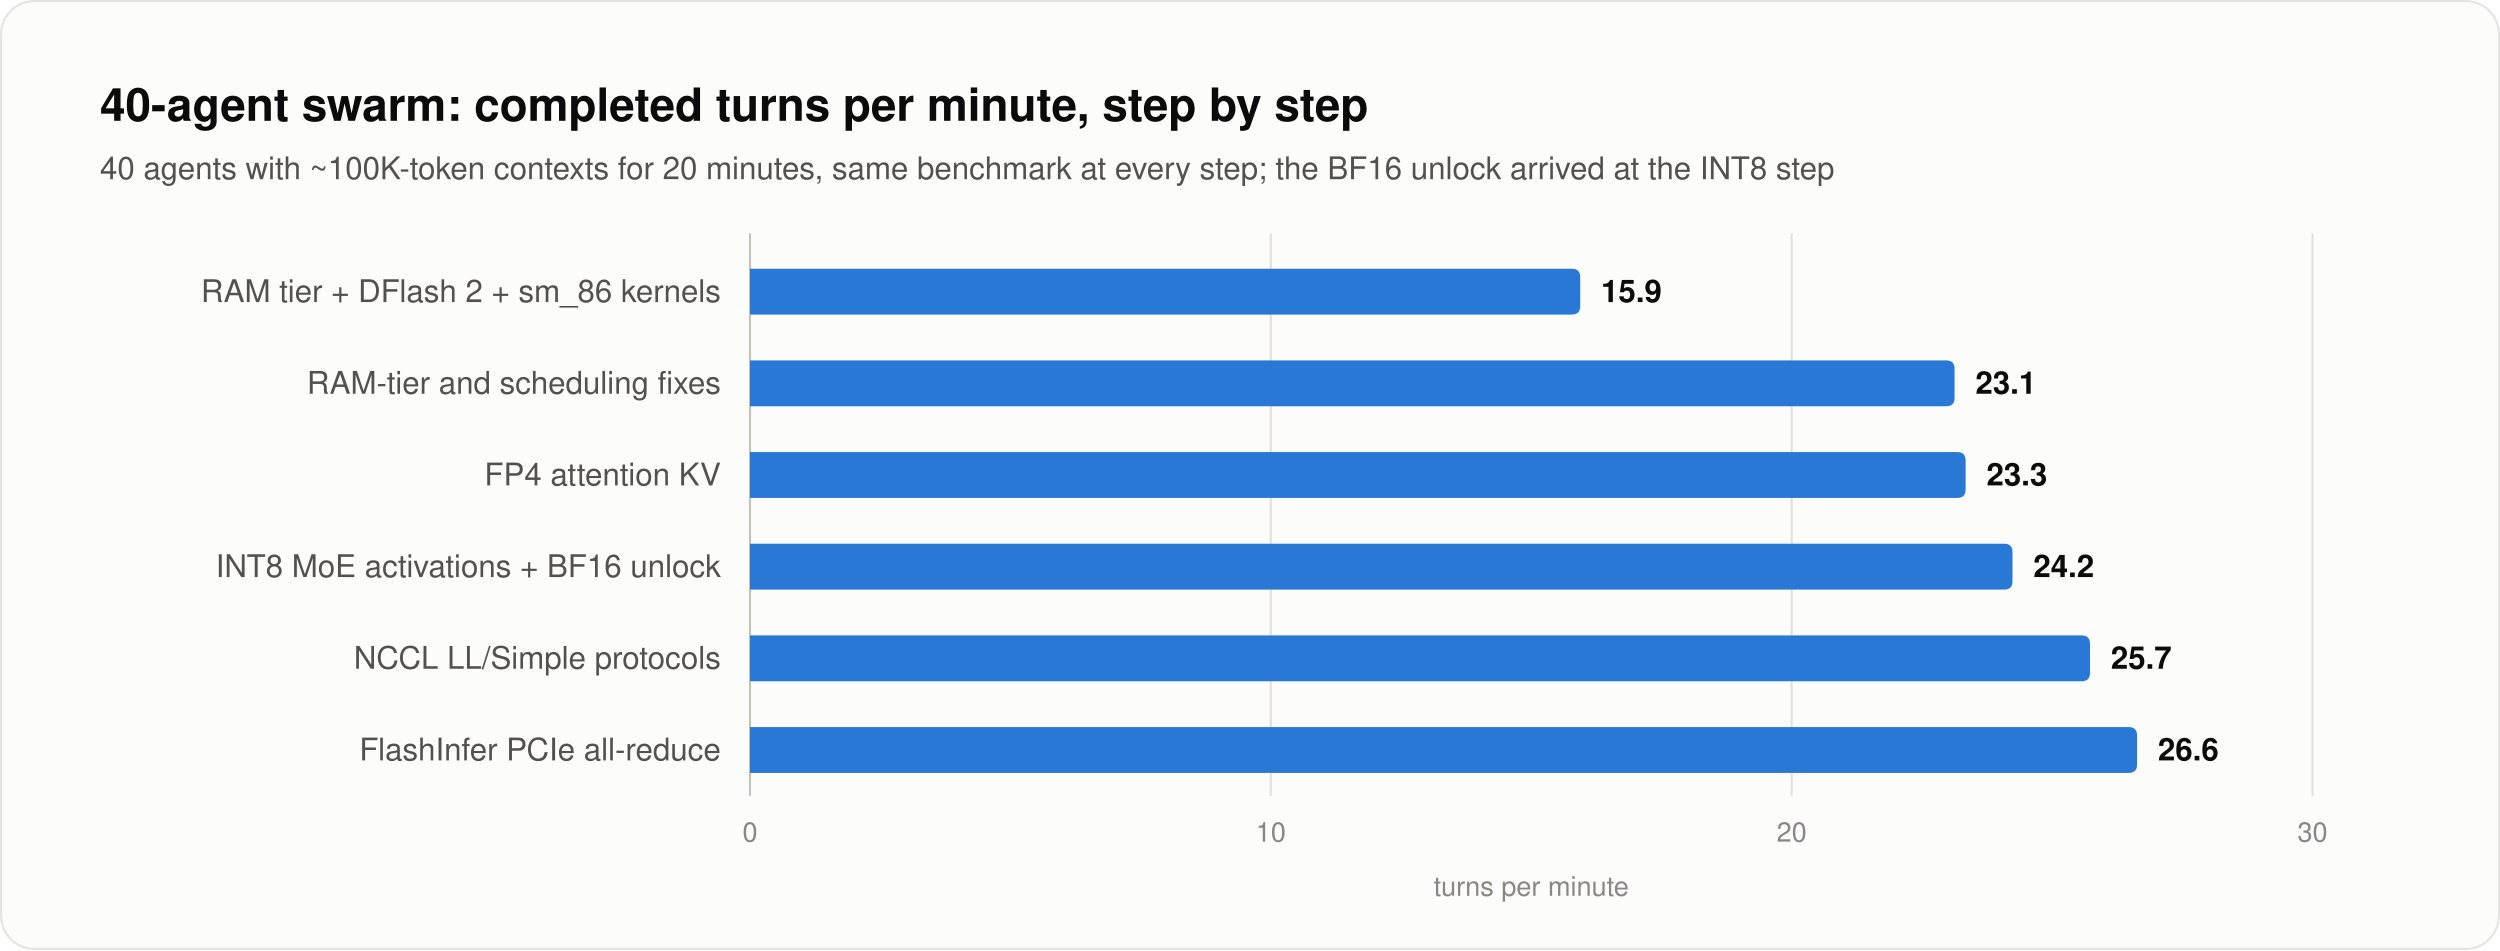
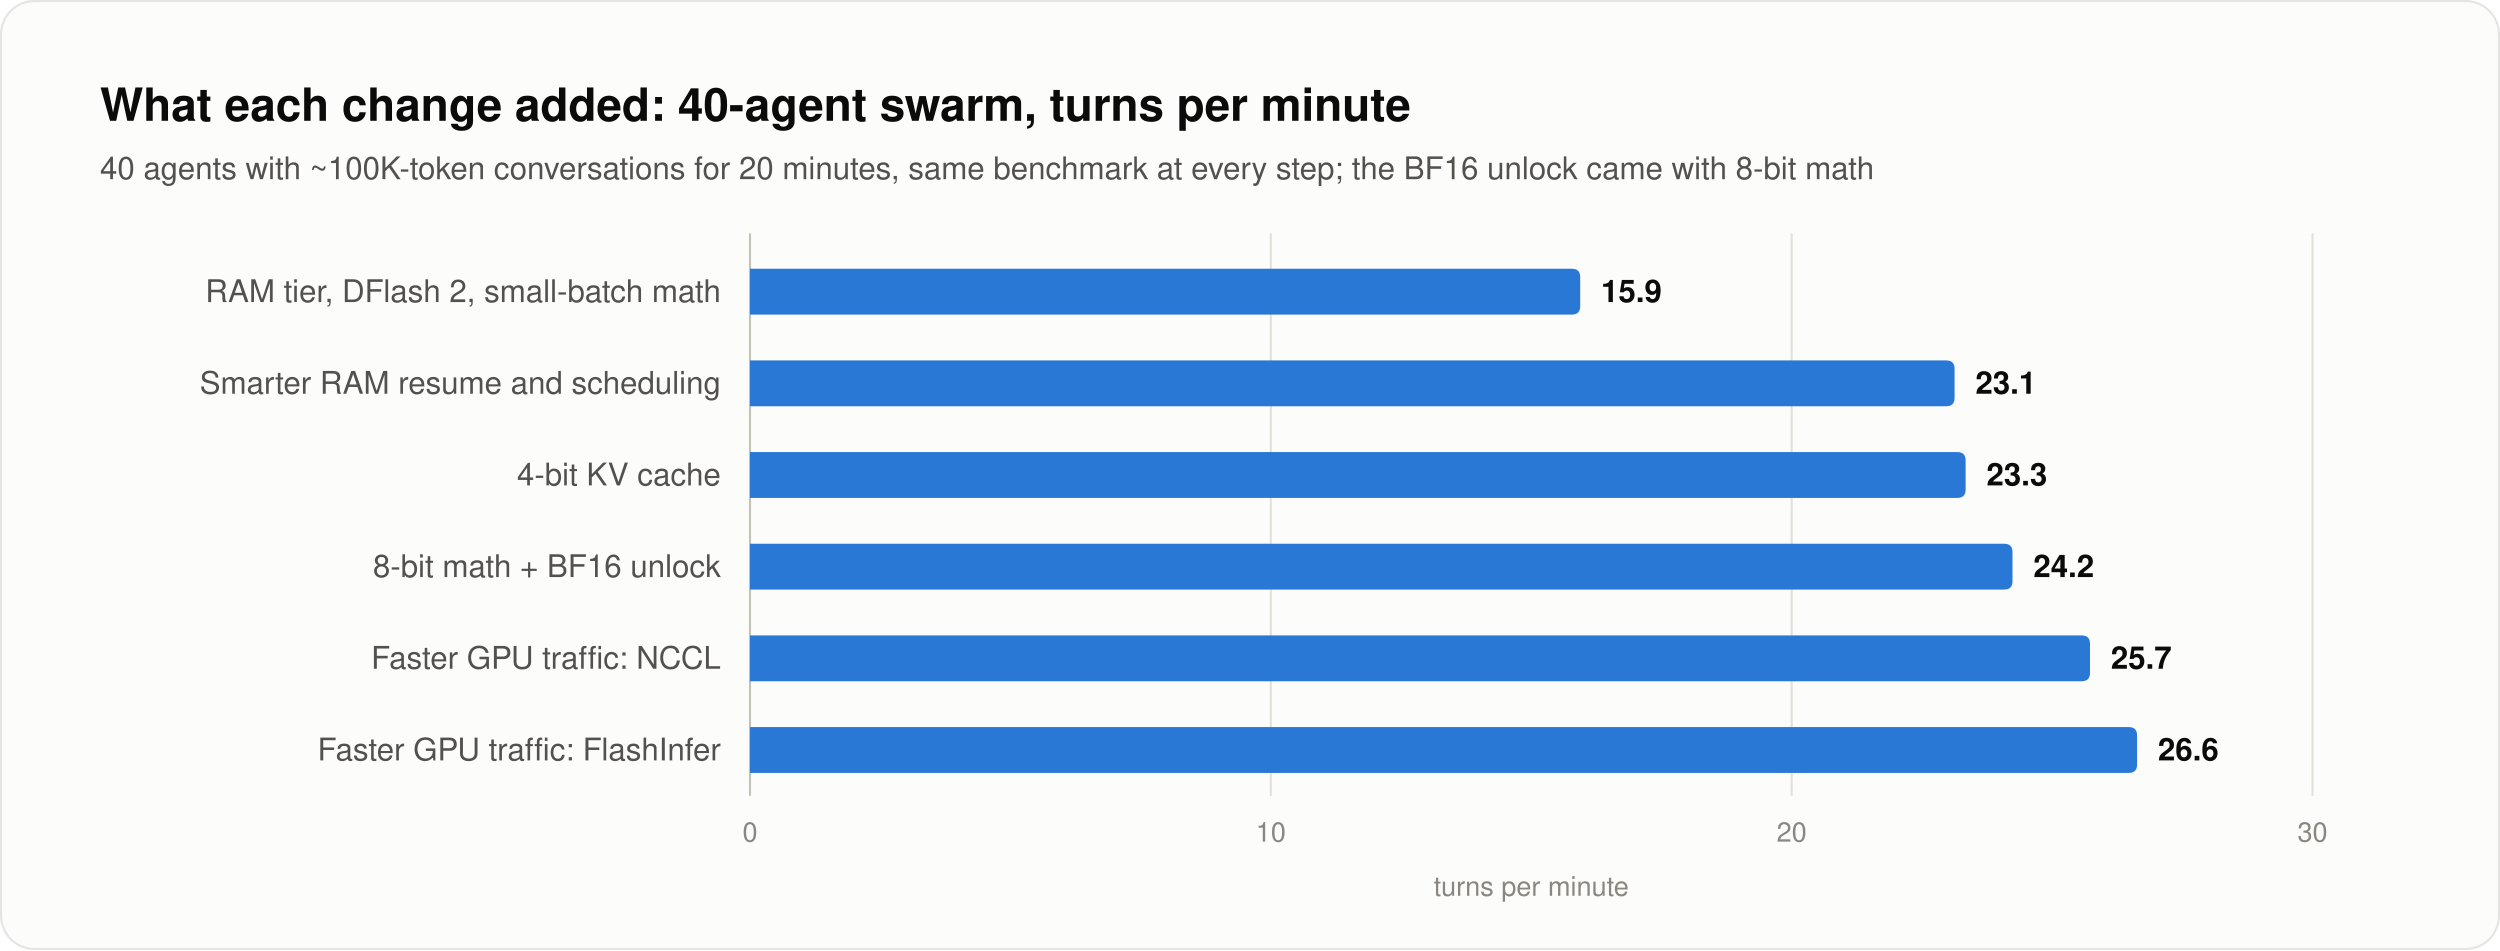
- <svg xmlns="http://www.w3.org/2000/svg" width="1200" height="456" viewBox="0 0 1200 456" role="img" aria-label="Bar chart: 40-agent swarm, completed turns per minute after each step: RAM tier + DFlash 2 + sm_86 kernels 15.94; RAM-tier and scheduling fixes 23.13; FP4 attention KV 23.34; INT8 MoE activations + BF16 unlock 24.24; NCCL LL/Simple protocols 25.73; FlashInfer PCIe all-reduce 26.63.">
+ <svg xmlns="http://www.w3.org/2000/svg" width="1200" height="456" viewBox="0 0 1200 456" role="img" aria-label="Bar chart: 40-agent swarm, completed turns per minute after each step: RAM tier, DFlash 2, small-batch math 15.94; Smarter RAM resume and scheduling 23.13; 4-bit KV cache 23.34; 8-bit math + BF16 unlock 24.24; Faster GPU traffic: NCCL 25.73; Faster GPU traffic: FlashInfer 26.63.">
  <rect width="1200" height="456" rx="16" fill="#fcfcfb" />
  <rect x="0.5" y="0.5" width="1199" height="455" rx="16" fill="none" stroke="rgba(11,11,11,0.10)" />
-   <text x="48" y="58" font-family="system-ui, -apple-system, &quot;Segoe UI&quot;, Helvetica, Arial, sans-serif" font-size="22" font-weight="650" fill="#0b0b0b">40-agent swarm: completed turns per minute, step by step</text>
-   <text x="48" y="86" font-family="system-ui, -apple-system, &quot;Segoe UI&quot;, Helvetica, Arial, sans-serif" font-size="15" fill="#52514e">40 agents with ~100K-token contexts for 20 minutes, same benchmark at every step; the BF16 unlock arrived at the INT8 step</text>
+   <text x="48" y="58" font-family="system-ui, -apple-system, &quot;Segoe UI&quot;, Helvetica, Arial, sans-serif" font-size="22" font-weight="650" fill="#0b0b0b">What each change added: 40-agent swarm, turns per minute</text>
+   <text x="48" y="86" font-family="system-ui, -apple-system, &quot;Segoe UI&quot;, Helvetica, Arial, sans-serif" font-size="15" fill="#52514e">40 agents with ~100K-token conversations for 20 minutes, same benchmark at every step; the BF16 unlock came with 8-bit math</text>
  <line x1="360.0" y1="112" x2="360.0" y2="382" stroke="#c3c2b7" stroke-width="1" />
  <text x="360.0" y="404" text-anchor="middle" font-family="system-ui, -apple-system, &quot;Segoe UI&quot;, Helvetica, Arial, sans-serif" font-size="13" fill="#898781">0</text>
  <line x1="610.0" y1="112" x2="610.0" y2="382" stroke="#e1e0d9" stroke-width="1" />
  <text x="610.0" y="404" text-anchor="middle" font-family="system-ui, -apple-system, &quot;Segoe UI&quot;, Helvetica, Arial, sans-serif" font-size="13" fill="#898781">10</text>
  <line x1="860.0" y1="112" x2="860.0" y2="382" stroke="#e1e0d9" stroke-width="1" />
  <text x="860.0" y="404" text-anchor="middle" font-family="system-ui, -apple-system, &quot;Segoe UI&quot;, Helvetica, Arial, sans-serif" font-size="13" fill="#898781">20</text>
  <line x1="1110.0" y1="112" x2="1110.0" y2="382" stroke="#e1e0d9" stroke-width="1" />
  <text x="1110.0" y="404" text-anchor="middle" font-family="system-ui, -apple-system, &quot;Segoe UI&quot;, Helvetica, Arial, sans-serif" font-size="13" fill="#898781">30</text>
  <path d="M360,129.0 H754.5 Q758.5,129.0 758.5,133.0 V147.0 Q758.5,151.0 754.5,151.0 H360 Z" fill="#2a78d6" />
-   <text x="346" y="145.0" text-anchor="end" font-family="system-ui, -apple-system, &quot;Segoe UI&quot;, Helvetica, Arial, sans-serif" font-size="15" fill="#52514e">RAM tier + DFlash 2 + sm_86 kernels</text>
+   <text x="346" y="145.0" text-anchor="end" font-family="system-ui, -apple-system, &quot;Segoe UI&quot;, Helvetica, Arial, sans-serif" font-size="15" fill="#52514e">RAM tier, DFlash 2, small-batch math</text>
  <text x="768.5" y="145.0" font-family="system-ui, -apple-system, &quot;Segoe UI&quot;, Helvetica, Arial, sans-serif" font-size="15" font-weight="600" fill="#0b0b0b">15.9</text>
  <path d="M360,173.0 H934.2 Q938.2,173.0 938.2,177.0 V191.0 Q938.2,195.0 934.2,195.0 H360 Z" fill="#2a78d6" />
-   <text x="346" y="189.0" text-anchor="end" font-family="system-ui, -apple-system, &quot;Segoe UI&quot;, Helvetica, Arial, sans-serif" font-size="15" fill="#52514e">RAM-tier and scheduling fixes</text>
+   <text x="346" y="189.0" text-anchor="end" font-family="system-ui, -apple-system, &quot;Segoe UI&quot;, Helvetica, Arial, sans-serif" font-size="15" fill="#52514e">Smarter RAM resume and scheduling</text>
  <text x="948.2" y="189.0" font-family="system-ui, -apple-system, &quot;Segoe UI&quot;, Helvetica, Arial, sans-serif" font-size="15" font-weight="600" fill="#0b0b0b">23.1</text>
  <path d="M360,217.0 H939.5 Q943.5,217.0 943.5,221.0 V235.0 Q943.5,239.0 939.5,239.0 H360 Z" fill="#2a78d6" />
-   <text x="346" y="233.0" text-anchor="end" font-family="system-ui, -apple-system, &quot;Segoe UI&quot;, Helvetica, Arial, sans-serif" font-size="15" fill="#52514e">FP4 attention KV</text>
+   <text x="346" y="233.0" text-anchor="end" font-family="system-ui, -apple-system, &quot;Segoe UI&quot;, Helvetica, Arial, sans-serif" font-size="15" fill="#52514e">4-bit KV cache</text>
  <text x="953.5" y="233.0" font-family="system-ui, -apple-system, &quot;Segoe UI&quot;, Helvetica, Arial, sans-serif" font-size="15" font-weight="600" fill="#0b0b0b">23.3</text>
  <path d="M360,261.0 H962.0 Q966.0,261.0 966.0,265.0 V279.0 Q966.0,283.0 962.0,283.0 H360 Z" fill="#2a78d6" />
-   <text x="346" y="277.0" text-anchor="end" font-family="system-ui, -apple-system, &quot;Segoe UI&quot;, Helvetica, Arial, sans-serif" font-size="15" fill="#52514e">INT8 MoE activations + BF16 unlock</text>
+   <text x="346" y="277.0" text-anchor="end" font-family="system-ui, -apple-system, &quot;Segoe UI&quot;, Helvetica, Arial, sans-serif" font-size="15" fill="#52514e">8-bit math + BF16 unlock</text>
  <text x="976.0" y="277.0" font-family="system-ui, -apple-system, &quot;Segoe UI&quot;, Helvetica, Arial, sans-serif" font-size="15" font-weight="600" fill="#0b0b0b">24.2</text>
  <path d="M360,305.0 H999.2 Q1003.2,305.0 1003.2,309.0 V323.0 Q1003.2,327.0 999.2,327.0 H360 Z" fill="#2a78d6" />
-   <text x="346" y="321.0" text-anchor="end" font-family="system-ui, -apple-system, &quot;Segoe UI&quot;, Helvetica, Arial, sans-serif" font-size="15" fill="#52514e">NCCL LL/Simple protocols</text>
+   <text x="346" y="321.0" text-anchor="end" font-family="system-ui, -apple-system, &quot;Segoe UI&quot;, Helvetica, Arial, sans-serif" font-size="15" fill="#52514e">Faster GPU traffic: NCCL</text>
  <text x="1013.2" y="321.0" font-family="system-ui, -apple-system, &quot;Segoe UI&quot;, Helvetica, Arial, sans-serif" font-size="15" font-weight="600" fill="#0b0b0b">25.7</text>
  <path d="M360,349.0 H1021.8 Q1025.8,349.0 1025.8,353.0 V367.0 Q1025.8,371.0 1021.8,371.0 H360 Z" fill="#2a78d6" />
-   <text x="346" y="365.0" text-anchor="end" font-family="system-ui, -apple-system, &quot;Segoe UI&quot;, Helvetica, Arial, sans-serif" font-size="15" fill="#52514e">FlashInfer PCIe all-reduce</text>
+   <text x="346" y="365.0" text-anchor="end" font-family="system-ui, -apple-system, &quot;Segoe UI&quot;, Helvetica, Arial, sans-serif" font-size="15" fill="#52514e">Faster GPU traffic: FlashInfer</text>
  <text x="1035.8" y="365.0" font-family="system-ui, -apple-system, &quot;Segoe UI&quot;, Helvetica, Arial, sans-serif" font-size="15" font-weight="600" fill="#0b0b0b">26.6</text>
  <text x="735" y="430" text-anchor="middle" font-family="system-ui, -apple-system, &quot;Segoe UI&quot;, Helvetica, Arial, sans-serif" font-size="13" fill="#898781">turns per minute</text>
</svg>
